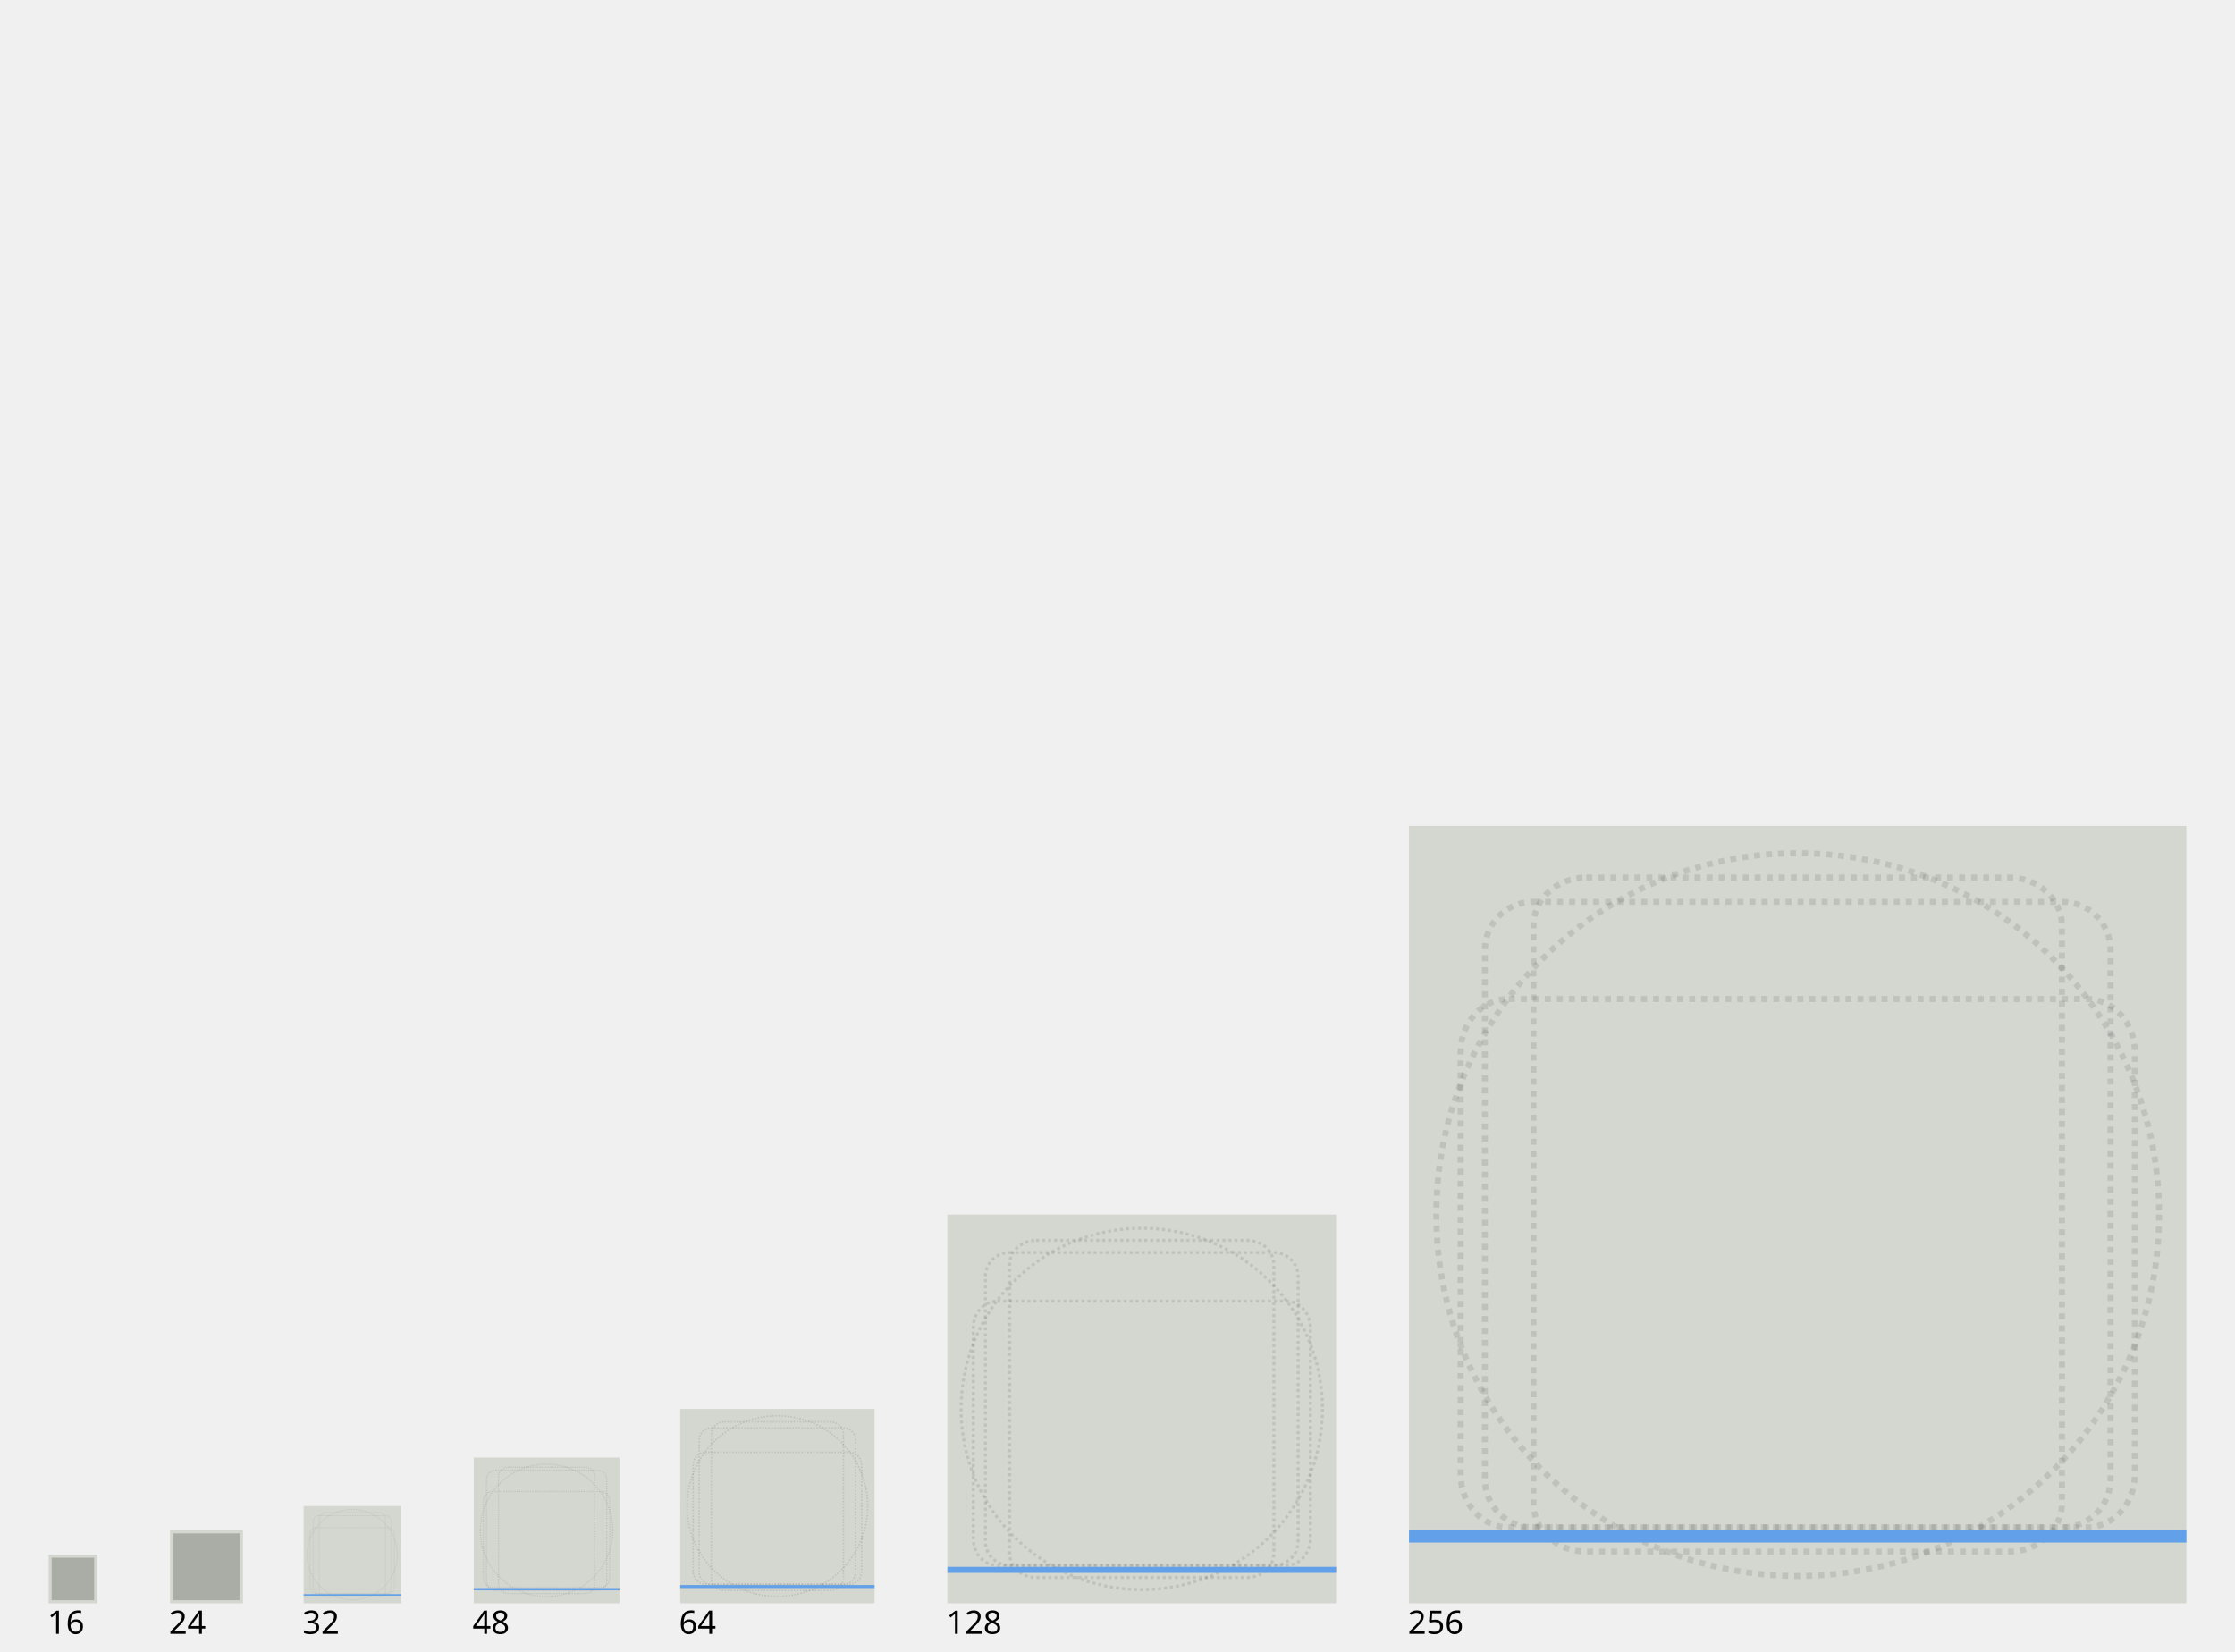
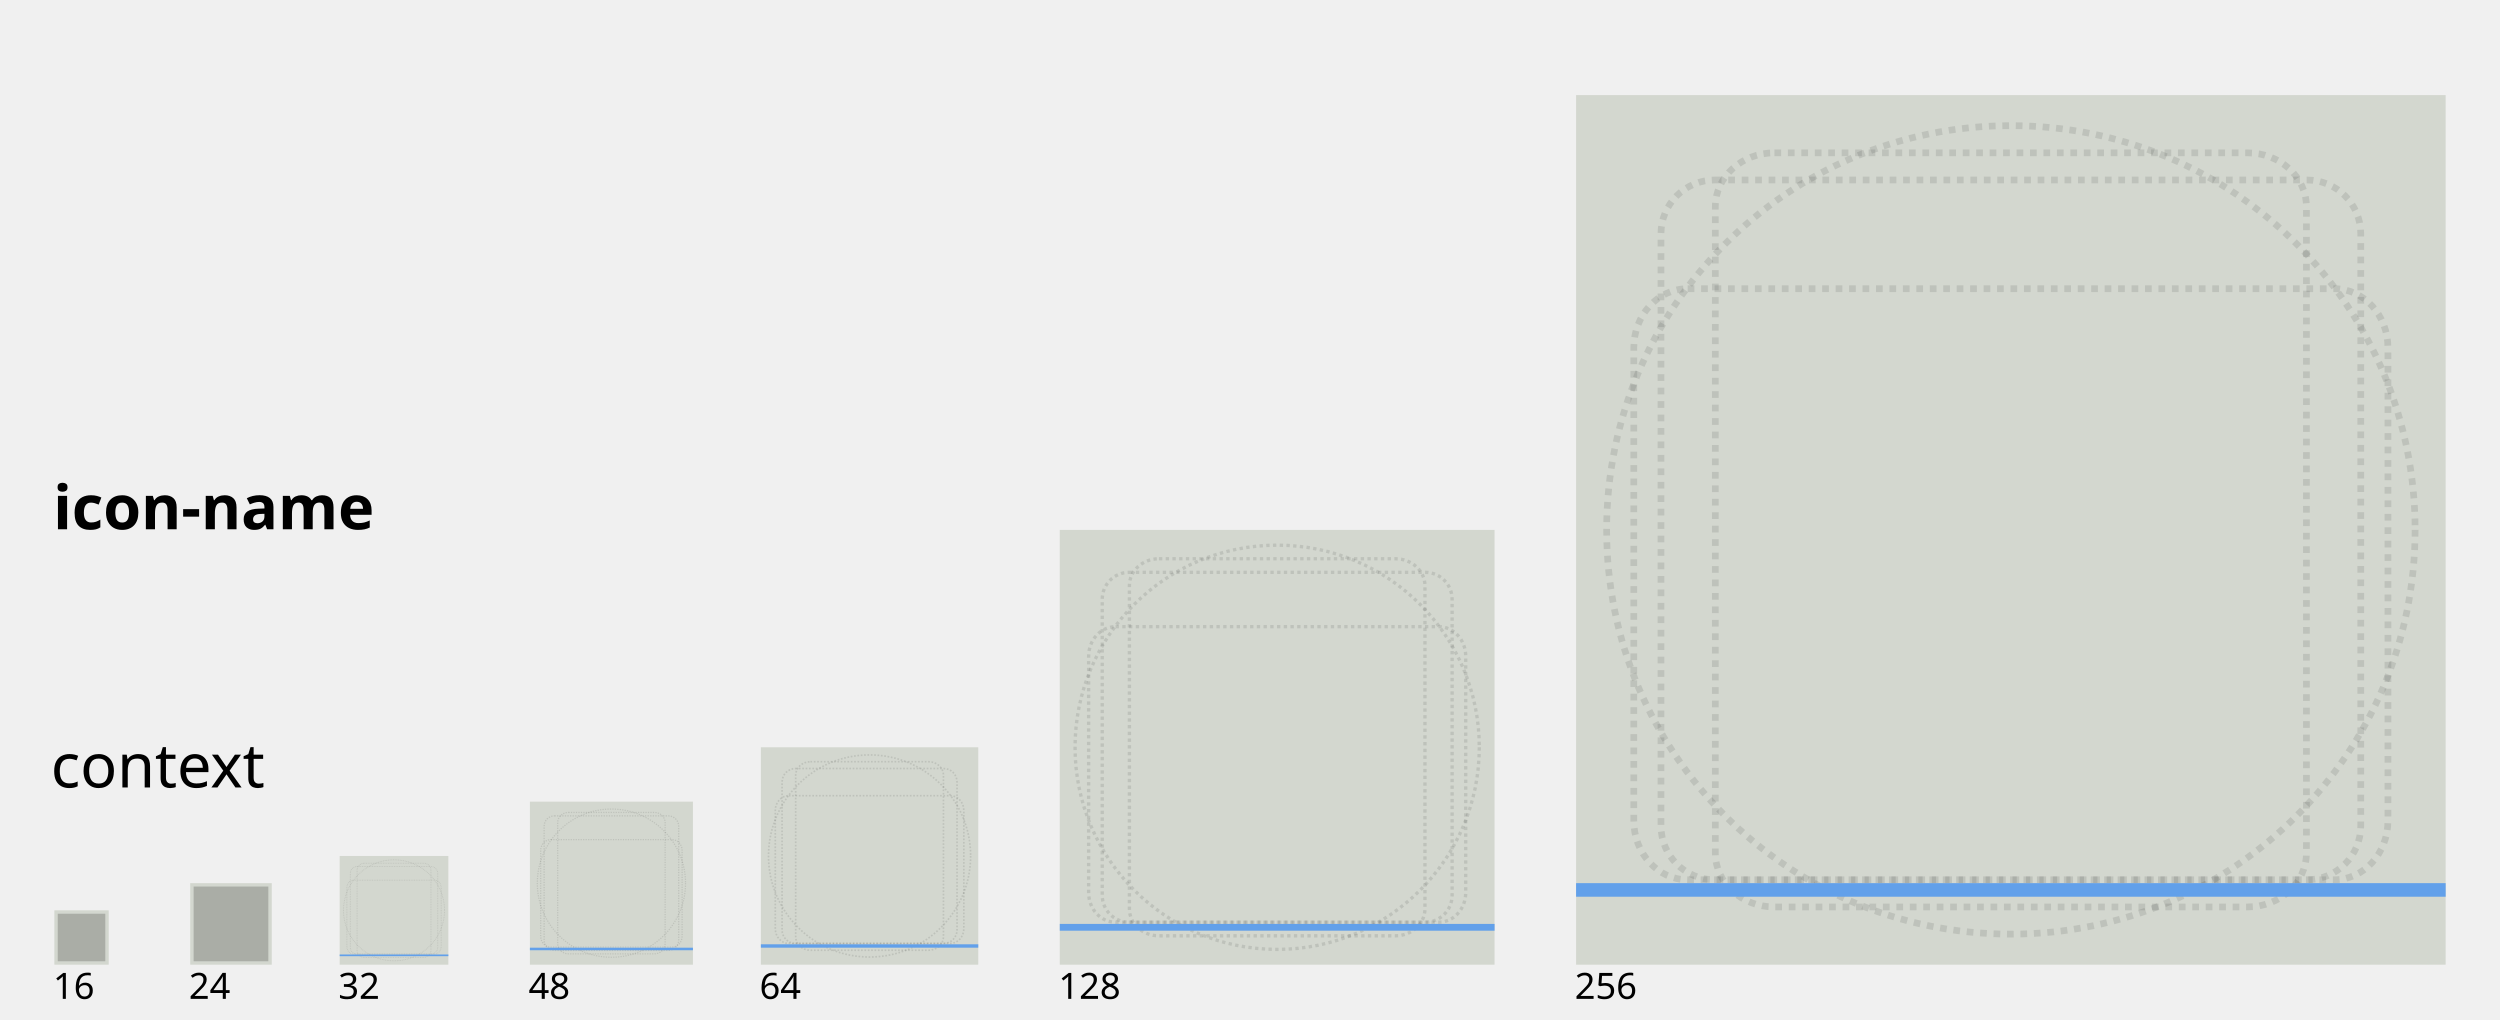
- <svg xmlns="http://www.w3.org/2000/svg" xmlns:xlink="http://www.w3.org/1999/xlink" width="736" height="544" id="svg11300" version="1.0" style="display:inline;enable-background:new">
+ <svg xmlns="http://www.w3.org/2000/svg" xmlns:xlink="http://www.w3.org/1999/xlink" width="736" height="300" id="svg11300" version="1.0" style="display:inline;enable-background:new">
  <defs id="defs3">
    <linearGradient id="linearGradient2797">
      <stop style="stop-color:#888888;stop-opacity:0.196" offset="0" id="stop2789" />
      <stop id="stop2791" offset="0.065" style="stop-color:#7f7f7f;stop-opacity:0.314" />
      <stop style="stop-color:#7f7f7f;stop-opacity:0.196" offset="0.927" id="stop2793" />
      <stop style="stop-color:#000000;stop-opacity:0.275" offset="1" id="stop2795" />
    </linearGradient>
    <linearGradient id="linearGradient2772">
      <stop style="stop-color:#888888;stop-opacity:0.196" offset="0" id="stop2764" />
      <stop id="stop2766" offset="0.038" style="stop-color:#7f7f7f;stop-opacity:0.314" />
      <stop style="stop-color:#7f7f7f;stop-opacity:0.196" offset="0.943" id="stop2768" />
      <stop style="stop-color:#000000;stop-opacity:0.275" offset="1" id="stop2770" />
    </linearGradient>
    <linearGradient id="linearGradient2689">
      <stop style="stop-color:#888888;stop-opacity:0.196" offset="0" id="stop2681" />
      <stop id="stop2683" offset="0.04" style="stop-color:#7f7f7f;stop-opacity:0.314" />
      <stop style="stop-color:#7f7f7f;stop-opacity:0.196" offset="0.92" id="stop2685" />
      <stop style="stop-color:#000000;stop-opacity:0.275" offset="1" id="stop2687" />
    </linearGradient>
    <linearGradient id="linearGradient2649">
      <stop id="stop2641" offset="0" style="stop-color:#888888;stop-opacity:0.196" />
      <stop style="stop-color:#7f7f7f;stop-opacity:0.314" offset="0.053" id="stop2643" />
      <stop id="stop2645" offset="0.895" style="stop-color:#7f7f7f;stop-opacity:0.196" />
      <stop id="stop2647" offset="1" style="stop-color:#000000;stop-opacity:0.275" />
    </linearGradient>
    <linearGradient id="linearGradient2591">
      <stop id="stop2583" offset="0" style="stop-color:#000000;stop-opacity:0.982" />
      <stop style="stop-color:#7f7f7f;stop-opacity:0.196" offset="0.094" id="stop2585" />
      <stop id="stop2587" offset="0.919" style="stop-color:#7f7f7f;stop-opacity:0.196" />
      <stop id="stop2589" offset="1" style="stop-color:#000000;stop-opacity:0.396" />
    </linearGradient>
    <linearGradient id="linearGradient2312">
      <stop style="stop-color:#ffffff;stop-opacity:0.118" offset="0" id="stop2304" />
      <stop id="stop2306" offset="0.094" style="stop-color:#7f7f7f;stop-opacity:0.196" />
      <stop style="stop-color:#7f7f7f;stop-opacity:0.196" offset="0.919" id="stop2308" />
      <stop style="stop-color:#000000;stop-opacity:0.396" offset="1" id="stop2310" />
    </linearGradient>
    <linearGradient id="linearGradient2157">
      <stop id="stop2153" offset="0" style="stop-color:#ffffff;stop-opacity:0.118" />
      <stop id="stop2155" offset="1" style="stop-color:#000000;stop-opacity:0.392" />
    </linearGradient>
    <linearGradient gradientTransform="translate(41,-7)" xlink:href="#linearGradient2157" id="linearGradient2071-2" x1="27" y1="270" x2="27" y2="288" gradientUnits="userSpaceOnUse" />
    <linearGradient gradientTransform="translate(461.5,-226.5)" xlink:href="#linearGradient2312" id="linearGradient2071-2-2-6-0-9-3" x1="130.5" y1="272.5" x2="130.5" y2="492.5" gradientUnits="userSpaceOnUse" />
    <linearGradient xlink:href="#linearGradient2591" id="linearGradient2571" x1="22" y1="271" x2="22" y2="281" gradientUnits="userSpaceOnUse" />
    <linearGradient gradientTransform="translate(44,-6)" xlink:href="#linearGradient2649" id="linearGradient2601-3" x1="20" y1="269" x2="20" y2="288" gradientUnits="userSpaceOnUse" />
    <linearGradient gradientTransform="translate(71,-29)" xlink:href="#linearGradient2689" id="linearGradient2601-3-4" x1="38" y1="285" x2="38" y2="310" gradientUnits="userSpaceOnUse" />
    <linearGradient gradientTransform="translate(178,-68)" xlink:href="#linearGradient2772" id="linearGradient2601-3-4-2-6" x1="66" y1="294" x2="66" y2="347" gradientUnits="userSpaceOnUse" />
    <linearGradient gradientTransform="translate(287,-75)" xlink:href="#linearGradient2797" id="linearGradient2601-3-4-2-7" x1="57" y1="241" x2="57" y2="350" gradientUnits="userSpaceOnUse" />
  </defs>
-   <g style="display:inline" id="layer1" transform="translate(0,244)">
+   <g style="display:inline" id="layer1">
    <g style="display:inline" id="layer7">
-       <text y="337.745" xml:space="preserve" x="15.007" style="font-style:normal;font-variant:normal;font-weight:normal;font-stretch:normal;line-height:0%;font-family:'DejaVu Sans';-inkscape-font-specification:'DejaVu Sans';display:inline;fill:#000000;fill-opacity:1;stroke:none;enable-background:new" id="context">
-         <tspan style="font-style:normal;font-variant:normal;font-weight:normal;font-stretch:normal;font-size:18px;line-height:1.25;font-family:'Fira Sans';-inkscape-font-specification:'Fira Sans'" y="337.745" x="15.007" id="tspan3933">context</tspan>
+       <text y="231.826" xml:space="preserve" x="14.974" style="font-style:normal;font-variant:normal;font-weight:normal;font-stretch:normal;line-height:0%;font-family:'DejaVu Sans';-inkscape-font-specification:'DejaVu Sans';display:inline;fill:#000000;fill-opacity:1;stroke:none;enable-background:new" id="context">
+         <tspan style="font-style:normal;font-variant:normal;font-weight:normal;font-stretch:normal;font-size:18px;line-height:1.25;font-family:'Fira Sans';-inkscape-font-specification:'Fira Sans'" y="231.826" x="14.974" id="tspan3933">context</tspan>
      </text>
-       <text y="337.745" xml:space="preserve" x="142.488" style="font-style:normal;font-variant:normal;font-weight:bold;font-stretch:normal;line-height:0%;font-family:'DejaVu Sans';-inkscape-font-specification:'DejaVu Sans Bold';text-align:start;writing-mode:lr-tb;text-anchor:start;display:inline;fill:#000000;fill-opacity:1;stroke:none;enable-background:new" id="icon-name">
-         <tspan style="font-style:normal;font-variant:normal;font-weight:bold;font-stretch:normal;font-size:18px;line-height:1.25;font-family:'Roboto Slab';-inkscape-font-specification:'Roboto Slab Bold'" y="337.745" x="142.488" id="tspan3937">icon-name</tspan>
+       <text y="155.815" xml:space="preserve" x="15.657" style="font-style:normal;font-variant:normal;font-weight:bold;font-stretch:normal;line-height:0%;font-family:'DejaVu Sans';-inkscape-font-specification:'DejaVu Sans Bold';text-align:start;writing-mode:lr-tb;text-anchor:start;display:inline;fill:#000000;fill-opacity:1;stroke:none;enable-background:new" id="icon-name">
+         <tspan style="font-style:normal;font-variant:normal;font-weight:bold;font-stretch:normal;font-size:18px;line-height:1.25;font-family:'Roboto Slab';-inkscape-font-specification:'Roboto Slab Bold'" y="155.815" x="15.657" id="tspan3937">icon-name</tspan>
      </text>
      <rect style="display:inline;overflow:visible;visibility:visible;fill:#d3d7cf;fill-opacity:1;fill-rule:nonzero;stroke:none;stroke-width:2;marker:none;enable-background:accumulate" id="rect16x16" width="16" height="16" x="-32" y="268" transform="scale(-1,1)" />
      <rect style="display:inline;overflow:visible;visibility:visible;fill:#d3d7cf;fill-opacity:1;fill-rule:nonzero;stroke:none;stroke-width:2;marker:none;enable-background:accumulate" id="rect24x24" width="24" height="24" x="-80" y="260" transform="scale(-1,1)" />
      <rect style="display:inline;overflow:visible;visibility:visible;fill:#d3d7cf;fill-opacity:1;fill-rule:nonzero;stroke:none;stroke-width:2;marker:none;enable-background:accumulate" id="rect32x32" width="32" height="32" x="-132" y="252" transform="scale(-1,1)" />
      <rect y="236" x="-204" height="48" width="48" id="rect48x48" style="display:inline;overflow:visible;visibility:visible;fill:#d3d7cf;fill-opacity:1;fill-rule:nonzero;stroke:none;stroke-width:2;marker:none;enable-background:accumulate" transform="scale(-1,1)" />
      <rect style="display:inline;overflow:visible;visibility:visible;fill:#d3d7cf;fill-opacity:1;fill-rule:nonzero;stroke:none;stroke-width:0.25;marker:none;enable-background:accumulate" id="rect3951" width="64" height="64" x="-288" y="220" transform="scale(-1,1)" />
      <rect y="28" x="-720" height="256" width="256" id="rect48x48-3" style="display:inline;overflow:visible;visibility:visible;fill:#d3d7cf;fill-opacity:1;fill-rule:nonzero;stroke:none;stroke-width:10.667;marker:none;enable-background:accumulate" transform="scale(-1,1)" />
      <rect y="156" x="-440" height="128" width="128" id="rect48x48-6" style="display:inline;overflow:visible;visibility:visible;fill:#d3d7cf;fill-opacity:1;fill-rule:nonzero;stroke:none;stroke-width:5.333;marker:none;enable-background:accumulate" transform="scale(-1,1)" />
      <text xml:space="preserve" style="font-style:normal;font-weight:normal;font-size:10.667px;line-height:1.25;font-family:sans-serif;letter-spacing:0px;word-spacing:0px;fill:#000000;fill-opacity:1;stroke:none" x="463.605" y="294.069" id="text858">
        <tspan id="tspan856" x="463.605" y="294.069" style="font-style:normal;font-variant:normal;font-weight:normal;font-stretch:normal;font-family:'Roboto Slab';-inkscape-font-specification:'Roboto Slab'">256</tspan>
      </text>
      <text xml:space="preserve" style="font-style:normal;font-weight:normal;font-size:10.667px;line-height:1.25;font-family:sans-serif;letter-spacing:0px;word-spacing:0px;display:inline;fill:#000000;fill-opacity:1;stroke:none;enable-background:new" x="311.605" y="294.069" id="text858-7">
        <tspan x="311.605" y="294.069" style="font-style:normal;font-variant:normal;font-weight:normal;font-stretch:normal;font-family:'Roboto Slab';-inkscape-font-specification:'Roboto Slab'" id="tspan918">128</tspan>
      </text>
      <text xml:space="preserve" style="font-style:normal;font-weight:normal;font-size:10.667px;line-height:1.25;font-family:sans-serif;letter-spacing:0px;word-spacing:0px;display:inline;fill:#000000;fill-opacity:1;stroke:none;enable-background:new" x="223.605" y="294.069" id="text858-79">
        <tspan id="tspan856-7" x="223.605" y="294.069" style="font-style:normal;font-variant:normal;font-weight:normal;font-stretch:normal;font-family:'Roboto Slab';-inkscape-font-specification:'Roboto Slab'">64</tspan>
      </text>
      <text xml:space="preserve" style="font-style:normal;font-weight:normal;font-size:10.667px;line-height:1.25;font-family:sans-serif;letter-spacing:0px;word-spacing:0px;display:inline;fill:#000000;fill-opacity:1;stroke:none;enable-background:new" x="155.605" y="294.069" id="text858-1">
        <tspan id="tspan856-6" x="155.605" y="294.069" style="font-style:normal;font-variant:normal;font-weight:normal;font-stretch:normal;font-family:'Roboto Slab';-inkscape-font-specification:'Roboto Slab'">48</tspan>
      </text>
      <text xml:space="preserve" style="font-style:normal;font-weight:normal;font-size:10.667px;line-height:1.25;font-family:sans-serif;letter-spacing:0px;word-spacing:0px;display:inline;fill:#000000;fill-opacity:1;stroke:none;enable-background:new" x="99.605" y="294.069" id="text858-3">
        <tspan id="tspan856-0" x="99.605" y="294.069" style="font-style:normal;font-variant:normal;font-weight:normal;font-stretch:normal;font-family:'Roboto Slab';-inkscape-font-specification:'Roboto Slab'">32</tspan>
      </text>
      <text xml:space="preserve" style="font-style:normal;font-weight:normal;font-size:10.667px;line-height:1.25;font-family:sans-serif;letter-spacing:0px;word-spacing:0px;display:inline;fill:#000000;fill-opacity:1;stroke:none;enable-background:new" x="55.605" y="294.069" id="text858-2">
        <tspan id="tspan856-1" x="55.605" y="294.069" style="font-style:normal;font-variant:normal;font-weight:normal;font-stretch:normal;font-family:'Roboto Slab';-inkscape-font-specification:'Roboto Slab'">24</tspan>
      </text>
      <text xml:space="preserve" style="font-style:normal;font-weight:normal;font-size:10.667px;line-height:1.25;font-family:sans-serif;letter-spacing:0px;word-spacing:0px;display:inline;fill:#000000;fill-opacity:1;stroke:none;enable-background:new" x="15.605" y="294.069" id="text858-5">
        <tspan id="tspan856-65" x="15.605" y="294.069" style="font-style:normal;font-variant:normal;font-weight:normal;font-stretch:normal;font-family:'Roboto Slab';-inkscape-font-specification:'Roboto Slab'">16</tspan>
      </text>
    </g>
    <g id="layer2" style="display:inline">
      <rect style="display:inline;opacity:1;vector-effect:none;fill:#000000;fill-opacity:0.196;stroke:none;stroke-width:2;stroke-linecap:round;stroke-linejoin:round;stroke-miterlimit:4;stroke-dasharray:none;stroke-dashoffset:0;stroke-opacity:0.275;enable-background:new" id="rect2880" width="22" height="22" x="57" y="261" />
      <rect style="display:inline;opacity:1;vector-effect:none;fill:#000000;fill-opacity:0.196;stroke:none;stroke-width:2;stroke-linecap:round;stroke-linejoin:round;stroke-miterlimit:4;stroke-dasharray:none;stroke-dashoffset:0;stroke-opacity:0.275;enable-background:new" id="rect2882" width="14" height="14" x="17" y="269" />
      <g id="g916" transform="matrix(2,0,0,2,-547.8561,-160.4502)">
        <circle style="display:inline;opacity:0.1;vector-effect:none;fill:none;fill-opacity:1;stroke:#000000;stroke-width:0.99;stroke-linecap:butt;stroke-linejoin:miter;stroke-miterlimit:4;stroke-dasharray:0.99, 0.99;stroke-dashoffset:0;stroke-opacity:1;marker:none;marker-start:none;marker-mid:none;marker-end:none;paint-order:normal;enable-background:new" id="circle2892" r="59.504" cy="158.225" cx="569.928" />
        <rect style="display:inline;opacity:0.1;vector-effect:none;fill:none;fill-opacity:1;stroke:#000000;stroke-width:0.99;stroke-linecap:butt;stroke-linejoin:miter;stroke-miterlimit:4;stroke-dasharray:0.99, 0.99;stroke-dashoffset:0;stroke-opacity:1;marker:none;marker-start:none;marker-mid:none;marker-end:none;paint-order:normal;enable-background:new" id="rect2894" width="87.01" height="111.01" x="526.423" y="102.72" rx="8.701" ry="7.929" />
        <rect style="display:inline;opacity:0.1;vector-effect:none;fill:none;fill-opacity:1;stroke:#000000;stroke-width:0.99;stroke-linecap:butt;stroke-linejoin:miter;stroke-miterlimit:4;stroke-dasharray:0.99, 0.99;stroke-dashoffset:0;stroke-opacity:1;marker:none;marker-start:none;marker-mid:none;marker-end:none;paint-order:normal;enable-background:new" id="rect2896" width="103.01" height="103.01" x="518.423" y="106.72" rx="7.924" ry="7.924" />
        <rect style="display:inline;opacity:0.1;vector-effect:none;fill:none;fill-opacity:1;stroke:#000000;stroke-width:0.99;stroke-linecap:butt;stroke-linejoin:miter;stroke-miterlimit:4;stroke-dasharray:0.99, 0.99;stroke-dashoffset:0;stroke-opacity:1;marker:none;marker-start:none;marker-mid:none;marker-end:none;paint-order:normal;enable-background:new" id="rect2898" width="111.01" height="87.01" x="514.423" y="122.72" rx="7.929" ry="8.701" />
        <path style="display:inline;fill:none;stroke:#62a0ea;stroke-width:2;stroke-linecap:butt;stroke-linejoin:miter;stroke-miterlimit:4;stroke-dasharray:none;stroke-opacity:1;enable-background:new" d="m 505.928,211.225 h 128" id="path2900" />
      </g>
      <g transform="translate(312,-16)" style="display:inline;enable-background:new" id="g886">
        <circle style="display:inline;opacity:0.1;vector-effect:none;fill:none;fill-opacity:1;stroke:#000000;stroke-width:0.99;stroke-linecap:butt;stroke-linejoin:miter;stroke-miterlimit:4;stroke-dasharray:0.99, 0.99;stroke-dashoffset:0;stroke-opacity:1;marker:none;marker-start:none;marker-mid:none;marker-end:none;paint-order:normal;enable-background:new" id="circle2892-3" r="59.504" cy="236" cx="64" />
        <rect style="display:inline;opacity:0.1;vector-effect:none;fill:none;fill-opacity:1;stroke:#000000;stroke-width:0.99;stroke-linecap:butt;stroke-linejoin:miter;stroke-miterlimit:4;stroke-dasharray:0.99, 0.99;stroke-dashoffset:0;stroke-opacity:1;marker:none;marker-start:none;marker-mid:none;marker-end:none;paint-order:normal;enable-background:new" id="rect2894-6" width="87.01" height="111.01" x="20.495" y="180.495" rx="8.701" ry="7.929" />
        <rect style="display:inline;opacity:0.1;vector-effect:none;fill:none;fill-opacity:1;stroke:#000000;stroke-width:0.99;stroke-linecap:butt;stroke-linejoin:miter;stroke-miterlimit:4;stroke-dasharray:0.99, 0.99;stroke-dashoffset:0;stroke-opacity:1;marker:none;marker-start:none;marker-mid:none;marker-end:none;paint-order:normal;enable-background:new" id="rect2896-7" width="103.01" height="103.01" x="12.495" y="184.495" rx="7.924" ry="7.924" />
        <rect style="display:inline;opacity:0.1;vector-effect:none;fill:none;fill-opacity:1;stroke:#000000;stroke-width:0.99;stroke-linecap:butt;stroke-linejoin:miter;stroke-miterlimit:4;stroke-dasharray:0.99, 0.99;stroke-dashoffset:0;stroke-opacity:1;marker:none;marker-start:none;marker-mid:none;marker-end:none;paint-order:normal;enable-background:new" id="rect2898-5" width="111.01" height="87.01" x="8.495" y="200.495" rx="7.929" ry="8.701" />
        <path style="display:inline;fill:none;stroke:#62a0ea;stroke-width:2;stroke-linecap:butt;stroke-linejoin:miter;stroke-miterlimit:4;stroke-dasharray:none;stroke-opacity:1;enable-background:new" d="M 2.6203015e-5,289 H 128" id="path2900-3" />
      </g>
      <g transform="matrix(0.5,0,0,0.5,224,134)" style="display:inline;enable-background:new" id="g886-5">
        <circle style="display:inline;opacity:0.1;vector-effect:none;fill:none;fill-opacity:1;stroke:#000000;stroke-width:0.99;stroke-linecap:butt;stroke-linejoin:miter;stroke-miterlimit:4;stroke-dasharray:0.99, 0.99;stroke-dashoffset:0;stroke-opacity:1;marker:none;marker-start:none;marker-mid:none;marker-end:none;paint-order:normal;enable-background:new" id="circle2892-6" r="59.504" cy="236" cx="64" />
        <rect style="display:inline;opacity:0.1;vector-effect:none;fill:none;fill-opacity:1;stroke:#000000;stroke-width:0.99;stroke-linecap:butt;stroke-linejoin:miter;stroke-miterlimit:4;stroke-dasharray:0.99, 0.99;stroke-dashoffset:0;stroke-opacity:1;marker:none;marker-start:none;marker-mid:none;marker-end:none;paint-order:normal;enable-background:new" id="rect2894-2" width="87.01" height="111.01" x="20.495" y="180.495" rx="8.701" ry="7.929" />
        <rect style="display:inline;opacity:0.1;vector-effect:none;fill:none;fill-opacity:1;stroke:#000000;stroke-width:0.99;stroke-linecap:butt;stroke-linejoin:miter;stroke-miterlimit:4;stroke-dasharray:0.99, 0.99;stroke-dashoffset:0;stroke-opacity:1;marker:none;marker-start:none;marker-mid:none;marker-end:none;paint-order:normal;enable-background:new" id="rect2896-9" width="103.01" height="103.01" x="12.495" y="184.495" rx="7.924" ry="7.924" />
        <rect style="display:inline;opacity:0.1;vector-effect:none;fill:none;fill-opacity:1;stroke:#000000;stroke-width:0.99;stroke-linecap:butt;stroke-linejoin:miter;stroke-miterlimit:4;stroke-dasharray:0.99, 0.99;stroke-dashoffset:0;stroke-opacity:1;marker:none;marker-start:none;marker-mid:none;marker-end:none;paint-order:normal;enable-background:new" id="rect2898-1" width="111.01" height="87.01" x="8.495" y="200.495" rx="7.929" ry="8.701" />
        <path style="display:inline;fill:none;stroke:#62a0ea;stroke-width:2;stroke-linecap:butt;stroke-linejoin:miter;stroke-miterlimit:4;stroke-dasharray:none;stroke-opacity:1;enable-background:new" d="M 2.6203015e-5,289 H 128" id="path2900-2" />
      </g>
      <g transform="matrix(0.375,0,0,0.375,156,171.5)" style="display:inline;enable-background:new" id="g886-5-2">
        <circle style="display:inline;opacity:0.1;vector-effect:none;fill:none;fill-opacity:1;stroke:#000000;stroke-width:0.968;stroke-linecap:butt;stroke-linejoin:miter;stroke-miterlimit:4;stroke-dasharray:0.968, 0.968;stroke-dashoffset:0;stroke-opacity:1;marker:none;marker-start:none;marker-mid:none;marker-end:none;paint-order:normal;enable-background:new" id="circle2892-6-6" cy="236" cx="64" r="58.183" />
        <rect style="display:inline;opacity:0.1;vector-effect:none;fill:none;fill-opacity:1;stroke:#000000;stroke-width:0.975;stroke-linecap:butt;stroke-linejoin:miter;stroke-miterlimit:4;stroke-dasharray:0.975, 0.975;stroke-dashoffset:0;stroke-opacity:1;marker:none;marker-start:none;marker-mid:none;marker-end:none;paint-order:normal;enable-background:new" id="rect2894-2-1" width="84.358" height="111.025" x="21.821" y="180.487" rx="8.436" ry="7.93" />
        <rect style="display:inline;opacity:0.1;vector-effect:none;fill:none;fill-opacity:1;stroke:#000000;stroke-width:1.015;stroke-linecap:butt;stroke-linejoin:miter;stroke-miterlimit:4;stroke-dasharray:1.015, 1.015;stroke-dashoffset:0;stroke-opacity:1;marker:none;marker-start:none;marker-mid:none;marker-end:none;paint-order:normal;enable-background:new" id="rect2896-9-8" width="105.651" height="105.651" x="11.174" y="183.174" rx="8.127" ry="8.127" />
        <rect style="display:inline;opacity:0.1;vector-effect:none;fill:none;fill-opacity:1;stroke:#000000;stroke-width:0.975;stroke-linecap:butt;stroke-linejoin:miter;stroke-miterlimit:4;stroke-dasharray:0.975, 0.975;stroke-dashoffset:0;stroke-opacity:1;marker:none;marker-start:none;marker-mid:none;marker-end:none;paint-order:normal;enable-background:new" id="rect2898-1-7" width="111.025" height="84.358" x="8.487" y="201.821" rx="7.93" ry="8.436" />
        <path style="display:inline;fill:none;stroke:#62a0ea;stroke-width:2;stroke-linecap:butt;stroke-linejoin:miter;stroke-miterlimit:4;stroke-dasharray:none;stroke-opacity:1;enable-background:new" d="M 2.6283016e-5,287.667 H 128" id="path2900-2-9" />
      </g>
      <g transform="matrix(0.25,0,0,0.25,99.99999,209)" style="display:inline;enable-background:new" id="g886-5-1">
        <circle style="display:inline;opacity:0.1;vector-effect:none;fill:none;fill-opacity:1;stroke:#000000;stroke-width:0.99;stroke-linecap:butt;stroke-linejoin:miter;stroke-miterlimit:4;stroke-dasharray:0.99, 0.99;stroke-dashoffset:0;stroke-opacity:1;marker:none;marker-start:none;marker-mid:none;marker-end:none;paint-order:normal;enable-background:new" id="circle2892-6-2" r="59.504" cy="236" cx="64" />
        <rect style="display:inline;opacity:0.1;vector-effect:none;fill:none;fill-opacity:1;stroke:#000000;stroke-width:0.99;stroke-linecap:butt;stroke-linejoin:miter;stroke-miterlimit:4;stroke-dasharray:0.99, 0.99;stroke-dashoffset:0;stroke-opacity:1;marker:none;marker-start:none;marker-mid:none;marker-end:none;paint-order:normal;enable-background:new" id="rect2894-2-9" width="87.01" height="111.01" x="20.495" y="180.495" rx="8.701" ry="7.929" />
        <rect style="display:inline;opacity:0.1;vector-effect:none;fill:none;fill-opacity:1;stroke:#000000;stroke-width:0.99;stroke-linecap:butt;stroke-linejoin:miter;stroke-miterlimit:4;stroke-dasharray:0.99, 0.99;stroke-dashoffset:0;stroke-opacity:1;marker:none;marker-start:none;marker-mid:none;marker-end:none;paint-order:normal;enable-background:new" id="rect2896-9-3" width="103.01" height="103.01" x="12.495" y="184.495" rx="7.924" ry="7.924" />
        <rect style="display:inline;opacity:0.1;vector-effect:none;fill:none;fill-opacity:1;stroke:#000000;stroke-width:0.99;stroke-linecap:butt;stroke-linejoin:miter;stroke-miterlimit:4;stroke-dasharray:0.99, 0.99;stroke-dashoffset:0;stroke-opacity:1;marker:none;marker-start:none;marker-mid:none;marker-end:none;paint-order:normal;enable-background:new" id="rect2898-1-1" width="111.01" height="87.01" x="8.495" y="200.495" rx="7.929" ry="8.701" />
        <path style="display:inline;fill:none;stroke:#62a0ea;stroke-width:2;stroke-linecap:butt;stroke-linejoin:miter;stroke-miterlimit:4;stroke-dasharray:none;stroke-opacity:1;enable-background:new" d="M 2.6203015e-5,289 H 128" id="path2900-2-94" />
      </g>
    </g>
    <g id="layer6" style="display:inline">
      <g aria-label="?" style="font-style:normal;font-variant:normal;font-weight:normal;font-stretch:normal;font-size:14.084px;line-height:1.25;font-family:'Fira Sans';-inkscape-font-specification:'Fira Sans';letter-spacing:0px;word-spacing:0px;display:inline;fill:#ffffff;fill-opacity:1;stroke:none;stroke-width:2.641;enable-background:new" id="text1492-4" transform="translate(41,-6)" />
    </g>
  </g>
</svg>
